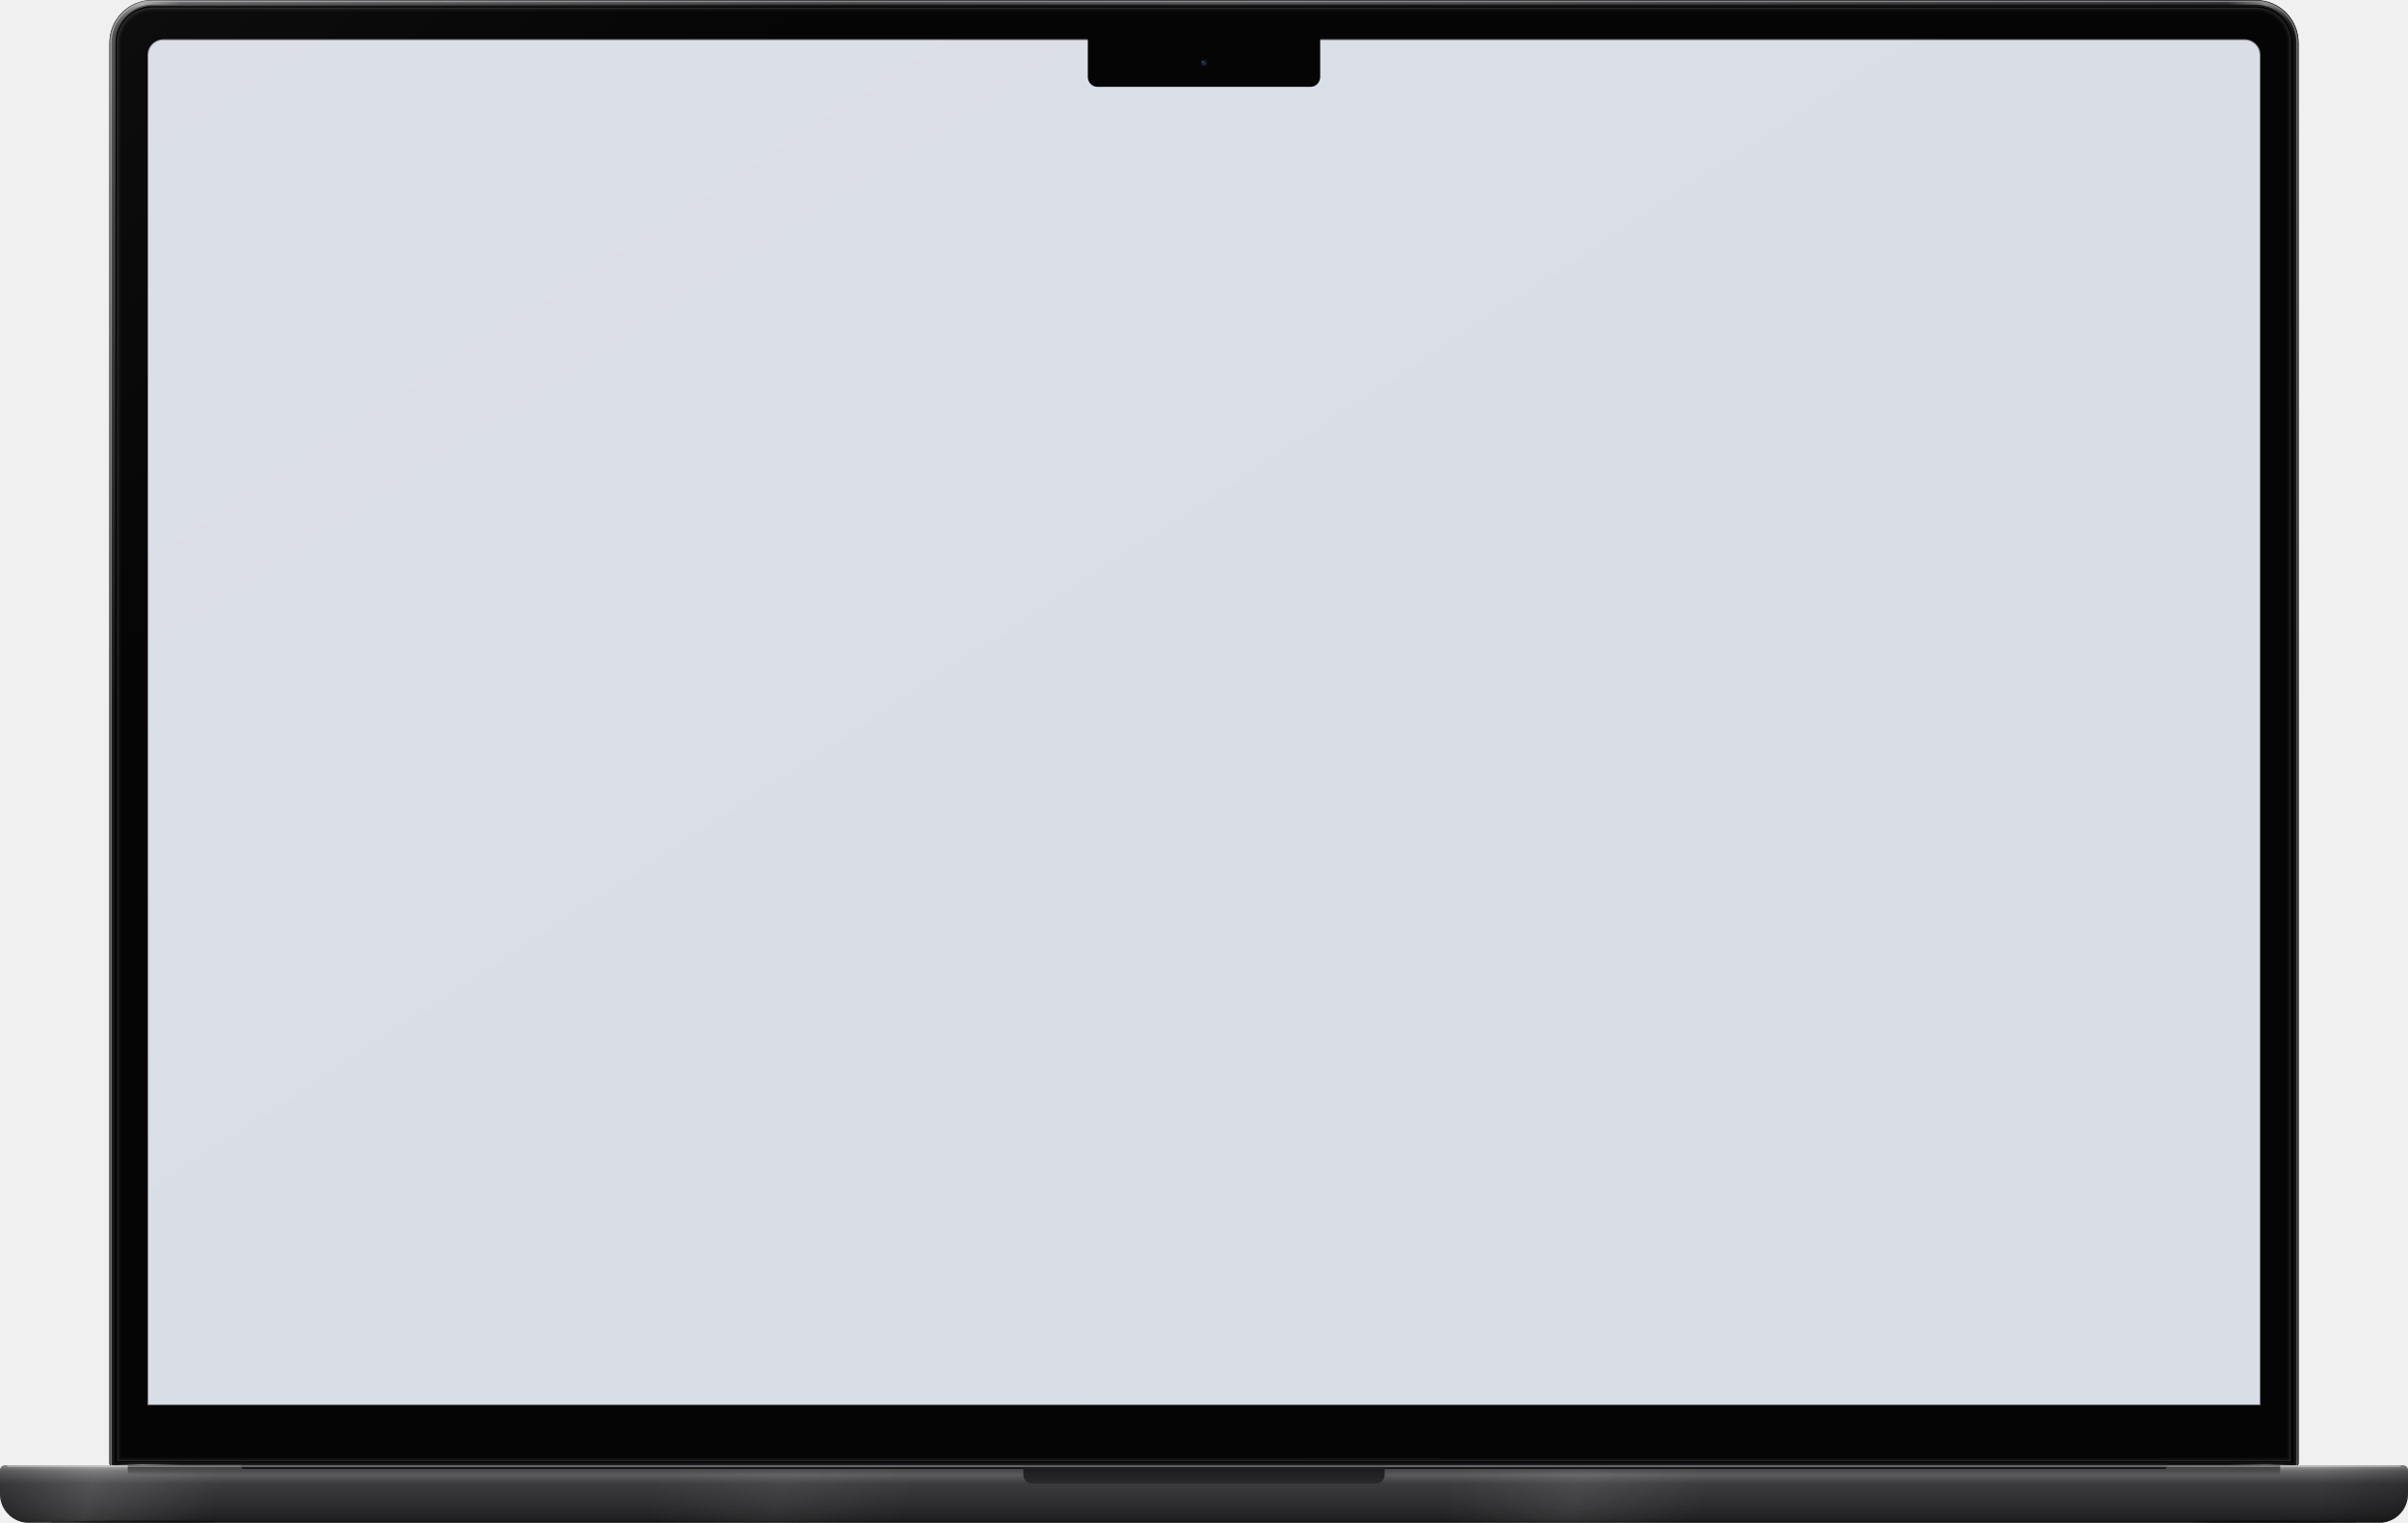
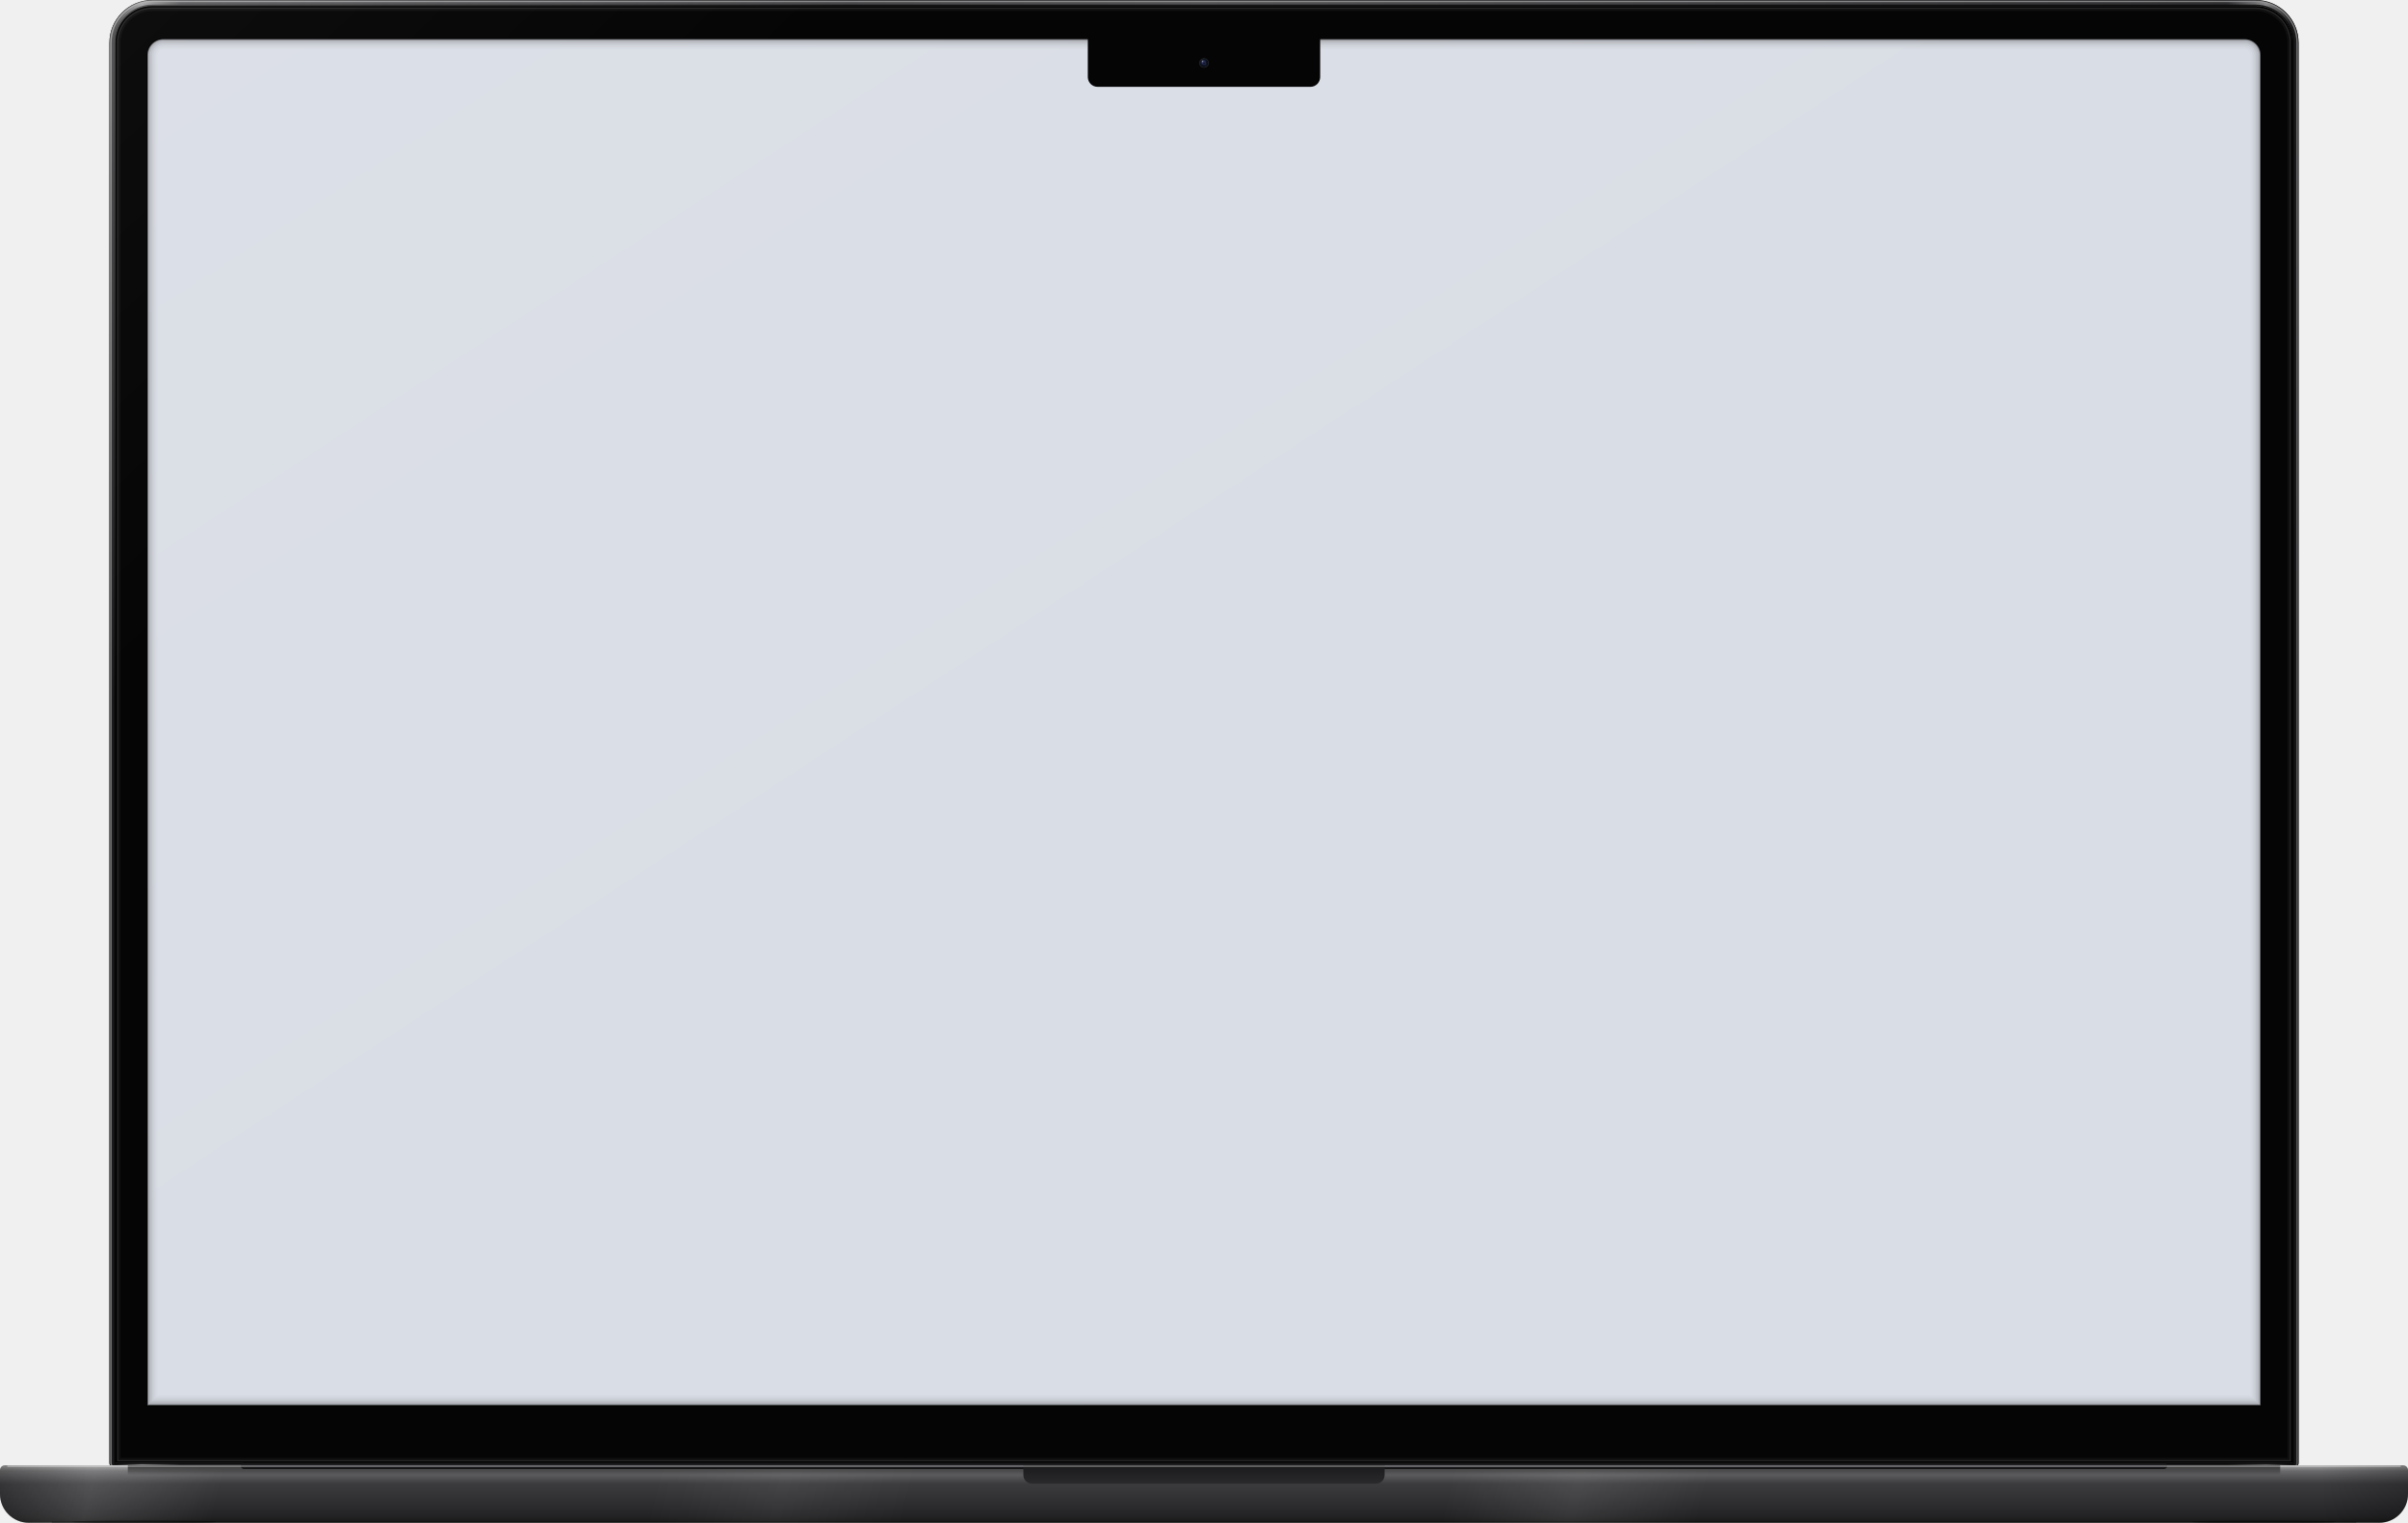
<svg xmlns="http://www.w3.org/2000/svg" width="3938" height="2490" viewBox="0 0 3938 2490">
  <defs>
    <linearGradient id="glare" x1="0" y1="0" x2="1" y2="1">
      <stop offset="0" stop-color="#ffffff" stop-opacity="0.07" />
      <stop offset="0.42" stop-color="#ffffff" stop-opacity="0.015" />
      <stop offset="0.43" stop-color="#ffffff" stop-opacity="0" />
      <stop offset="1" stop-color="#ffffff" stop-opacity="0" />
    </linearGradient>
    <linearGradient id="deck" x1="0" y1="0" x2="0" y2="1">
      <stop offset="0" stop-color="#a2a2a3" />
      <stop offset="0.1" stop-color="#6a6a6c" />
      <stop offset="0.32" stop-color="#3c3c3f" />
      <stop offset="0.7" stop-color="#2c2c2f" />
      <stop offset="0.9" stop-color="#222224" />
      <stop offset="1" stop-color="#161617" />
    </linearGradient>
    <linearGradient id="deckx" x1="0" y1="0" x2="1" y2="0">
      <stop offset="0" stop-color="#000" stop-opacity="0.25" />
      <stop offset="0.04" stop-color="#000" stop-opacity="0" />
      <stop offset="0.96" stop-color="#000" stop-opacity="0" />
      <stop offset="1" stop-color="#000" stop-opacity="0.25" />
    </linearGradient>
    <linearGradient id="hinge" x1="0" y1="0" x2="0" y2="1">
      <stop offset="0" stop-color="#000" stop-opacity="0.7" />
      <stop offset="1" stop-color="#000" stop-opacity="0" />
    </linearGradient>
    <linearGradient id="lidedge" x1="0" y1="0" x2="1" y2="0">
      <stop offset="0" stop-color="#1a1a1c" />
      <stop offset="0.012" stop-color="#8d8d8f" />
      <stop offset="0.03" stop-color="#303033" />
      <stop offset="0.5" stop-color="#555558" />
      <stop offset="0.97" stop-color="#303033" />
      <stop offset="0.988" stop-color="#8d8d8f" />
      <stop offset="1" stop-color="#1a1a1c" />
    </linearGradient>
    <linearGradient id="keylight" gradientUnits="userSpaceOnUse" x1="0" y1="0" x2="2362.8" y2="2490">
      <stop offset="0" stop-color="#fff" stop-opacity="0.32" />
      <stop offset="0.28" stop-color="#fff" stop-opacity="0" />
      <stop offset="0.7" stop-color="#000" stop-opacity="0" />
      <stop offset="1" stop-color="#000" stop-opacity="0.28" />
    </linearGradient>
    <linearGradient id="streaks" gradientUnits="userSpaceOnUse" x1="0" y1="373.5" x2="3938" y2="1369.5">
      <stop offset="0.11" stop-color="#fff" stop-opacity="0" />
      <stop offset="0.16" stop-color="#fff" stop-opacity="0.5" />
      <stop offset="0.21" stop-color="#fff" stop-opacity="0" />
      <stop offset="0.38" stop-color="#fff" stop-opacity="0" />
      <stop offset="0.43" stop-color="#fff" stop-opacity="0.22" />
      <stop offset="0.48" stop-color="#fff" stop-opacity="0" />
      <stop offset="0.69" stop-color="#fff" stop-opacity="0" />
      <stop offset="0.74" stop-color="#fff" stop-opacity="0.35" />
      <stop offset="0.79" stop-color="#fff" stop-opacity="0" />
    </linearGradient>
    <linearGradient id="thumb" x1="0" y1="0" x2="0" y2="1">
      <stop offset="0" stop-color="#1a1a1c" />
      <stop offset="1" stop-color="#2a2a2d" />
    </linearGradient>
    <linearGradient id="barrel" x1="0" y1="0" x2="0" y2="1">
      <stop offset="0" stop-color="#0a0a0b" />
      <stop offset="0.45" stop-color="#2c2c30" />
      <stop offset="1" stop-color="#0a0a0b" />
    </linearGradient>
  </defs>
  <path fill="#d9dde5" d="M267,64H3671A26,26 0 0 1 3697,90V2298H241V90A26,26 0 0 1 267,64Z" />
  <path fill-rule="evenodd" fill="url(#lidedge)" d="M249,0H3689A70,70 0 0 1 3759,70V2392A10,10 0 0 1 3749,2402H189A10,10 0 0 1 179,2392V70A70,70 0 0 1 249,0ZM249,10H3689A60,60 0 0 1 3749,70V2392H189V70A60,60 0 0 1 249,10Z" />
  <path fill="none" stroke="#18181a" stroke-opacity="0.9" stroke-width="1.2" d="M249,0.6H3689A69.4,69.4 0 0 1 3758.4,70V2392A9.4,9.4 0 0 1 3749,2401.4H189A9.4,9.4 0 0 1 179.6,2392V70A69.4,69.4 0 0 1 249,0.6Z" />
  <path fill="none" stroke="#989899" stroke-opacity="0.8" stroke-width="2.3" d="M249,2.35H3689A67.65,67.65 0 0 1 3756.65,70V2392A7.65,7.65 0 0 1 3749,2399.65H189A7.65,7.65 0 0 1 181.35,2392V70A67.65,67.65 0 0 1 249,2.35Z" />
  <path fill="none" stroke="#050506" stroke-opacity="0.8" stroke-width="2.5" d="M249,8.75H3689A61.25,61.25 0 0 1 3750.25,70V2392A1.25,1.25 0 0 1 3749,2393.25H189A1.25,1.25 0 0 1 187.75,2392V70A61.25,61.25 0 0 1 249,8.75Z" />
  <path fill-rule="evenodd" fill="url(#keylight)" d="M249,0H3689A70,70 0 0 1 3759,70V2392A10,10 0 0 1 3749,2402H189A10,10 0 0 1 179,2392V70A70,70 0 0 1 249,0ZM249,10H3689A60,60 0 0 1 3749,70V2392H189V70A60,60 0 0 1 249,10Z" />
  <path fill-rule="evenodd" fill="#050506" d="M249,10H3689A60,60 0 0 1 3749,70V2392H189V70A60,60 0 0 1 249,10ZM267,64H3671A26,26 0 0 1 3697,90V2298H241V90A26,26 0 0 1 267,64Z" />
  <path fill="none" stroke="#000000" stroke-opacity="0.9" stroke-width="2.4" d="M249,11.2H3689A58.8,58.8 0 0 1 3747.8,70V2390.8H190.2V70A58.8,58.8 0 0 1 249,11.2Z" />
  <path fill="none" stroke="#ffffff" stroke-opacity="0.14" stroke-width="2" d="M249,13.4H3689A56.6,56.6 0 0 1 3745.6,70V2388.6H192.4V70A56.6,56.6 0 0 1 249,13.4Z" />
  <path fill="none" stroke="#ffffff" stroke-opacity="0.04" stroke-width="3.6" d="M249,16.2H3689A53.8,53.8 0 0 1 3742.8,70V2385.8H195.2V70A53.8,53.8 0 0 1 249,16.2Z" />
  <path fill-rule="evenodd" fill="url(#keylight)" opacity="0.12" d="M249,10H3689A60,60 0 0 1 3749,70V2392H189V70A60,60 0 0 1 249,10ZM267,64H3671A26,26 0 0 1 3697,90V2298H241V90A26,26 0 0 1 267,64Z" />
  <path fill="none" stroke="#000" stroke-opacity="0.55" stroke-width="3" d="M267,64H3671A26,26 0 0 1 3697,90V2298H241V90A26,26 0 0 1 267,64Z" />
+   <path fill="none" stroke="#000" stroke-opacity="0.2" stroke-width="3" d="M267,67H3671A23,23 0 0 1 3694,90V2295H244V90A23,23 0 0 1 267,67Z" />
+   <path fill="none" stroke="#000" stroke-opacity="0.13" stroke-width="3" d="M267,70H3671A20,20 0 0 1 3691,90V2292H247V90A20,20 0 0 1 267,70Z" />
+   <path fill="none" stroke="#000" stroke-opacity="0.08" stroke-width="3" d="M267,73H3671A17,17 0 0 1 3688,90V2289H250V90A17,17 0 0 1 267,73Z" />
+   <path fill="none" stroke="#000" stroke-opacity="0.045" stroke-width="3" d="M267,76H3671A14,14 0 0 1 3685,90V2286H253V90A14,14 0 0 1 267,76Z" />
+   <path fill="none" stroke="#000" stroke-opacity="0.02" stroke-width="3" d="M267,79H3671A11,11 0 0 1 3682,90V2283H256V90A11,11 0 0 1 267,79Z" />
  <path fill="url(#glare)" d="M267,64H3671A26,26 0 0 1 3697,90V2298H241V90A26,26 0 0 1 267,64Z" />
  <path fill="#050506" d="M1779,60H2159V126A16,16 0 0 1 2143,142H1795A16,16 0 0 1 1779,126V60Z" />
-   <circle cx="1969" cy="103" r="8" fill="#07080b" />
-   <circle cx="1969" cy="103" r="4.96" fill="#141a26" />
-   <circle cx="1969" cy="103" r="2.72" fill="#1e2a40" />
-   <circle cx="1967" cy="101" r="1.12" fill="#ffffff" fill-opacity="0.35" />
+   <radialGradient id="lens1969x103g" cx="0.38" cy="0.35" r="0.75">
+     <stop offset="0" stop-color="#2c3855" />
+     <stop offset="0.55" stop-color="#0e1424" />
+     <stop offset="1" stop-color="#040508" />
+   </radialGradient>
+   <radialGradient id="lens1969x103c" cx="0.45" cy="0.4" r="0.7">
+     <stop offset="0" stop-color="#5b4a8c" stop-opacity="0.85" />
+     <stop offset="0.6" stop-color="#1c2a52" stop-opacity="0.9" />
+     <stop offset="1" stop-color="#0a0f1d" />
+   </radialGradient>
+   <circle cx="1969" cy="103" r="8" fill="#0b0c0f" />
+   <circle cx="1969" cy="103" r="7.2" fill="none" stroke="#4a4d55" stroke-opacity="0.75" stroke-width="0.64" />
+   <circle cx="1969" cy="103" r="6.24" fill="url(#lens1969x103g)" />
+   <circle cx="1969" cy="103" r="3.52" fill="url(#lens1969x103c)" />
+   <circle cx="1969" cy="103" r="1.36" fill="#020203" />
+   <ellipse cx="1966.6" cy="100.44" rx="1.36" ry="0.88" transform="rotate(-35 1966.6 100.44)" fill="#ffffff" fill-opacity="0.6" />
+   <path fill="none" stroke="#8fb4ff" stroke-opacity="0.3" stroke-width="0.48" stroke-linecap="round" d="M1973.16,104.6 A4.48,4.48 0 0 1 1970.2,107.32" />
  <path fill="url(#deck)" d="M8,2396H3930A8,8 0 0 1 3938,2404V2443A47,47 0 0 1 3891,2490H47A47,47 0 0 1 0,2443V2404A8,8 0 0 1 8,2396Z" />
  <path fill="url(#deckx)" d="M8,2396H3930A8,8 0 0 1 3938,2404V2443A47,47 0 0 1 3891,2490H47A47,47 0 0 1 0,2443V2404A8,8 0 0 1 8,2396Z" />
  <path fill="url(#streaks)" opacity="0.25" d="M8,2396H3930A8,8 0 0 1 3938,2404V2443A47,47 0 0 1 3891,2490H47A47,47 0 0 1 0,2443V2404A8,8 0 0 1 8,2396Z" />
  <path fill="url(#hinge)" d="M209,2396H3729V2412H209V2396Z" />
  <path fill="url(#barrel)" d="M398.8,2392H3539.2A5,5 0 0 1 3544.2,2397V2397A5,5 0 0 1 3539.2,2402H398.8A5,5 0 0 1 393.8,2397V2397A5,5 0 0 1 398.8,2392Z" />
  <ellipse cx="236.28" cy="2488.5" rx="118.14" ry="2.5" fill="#000" fill-opacity="0.35" />
  <ellipse cx="3701.72" cy="2488.5" rx="118.14" ry="2.5" fill="#000" fill-opacity="0.35" />
  <path fill="none" stroke="#000" stroke-opacity="0.35" stroke-width="2" d="M84.6,2489 H3853.4" />
  <path fill="url(#thumb)" d="M1673.65,2396H2264.35V2412.08A14,14 0 0 1 2250.35,2426.08H1687.65A14,14 0 0 1 1673.65,2412.08V2396Z" />
  <path stroke="#fff" stroke-opacity="0.45" stroke-width="2" d="M12,2397.5 H3926" />
</svg>
